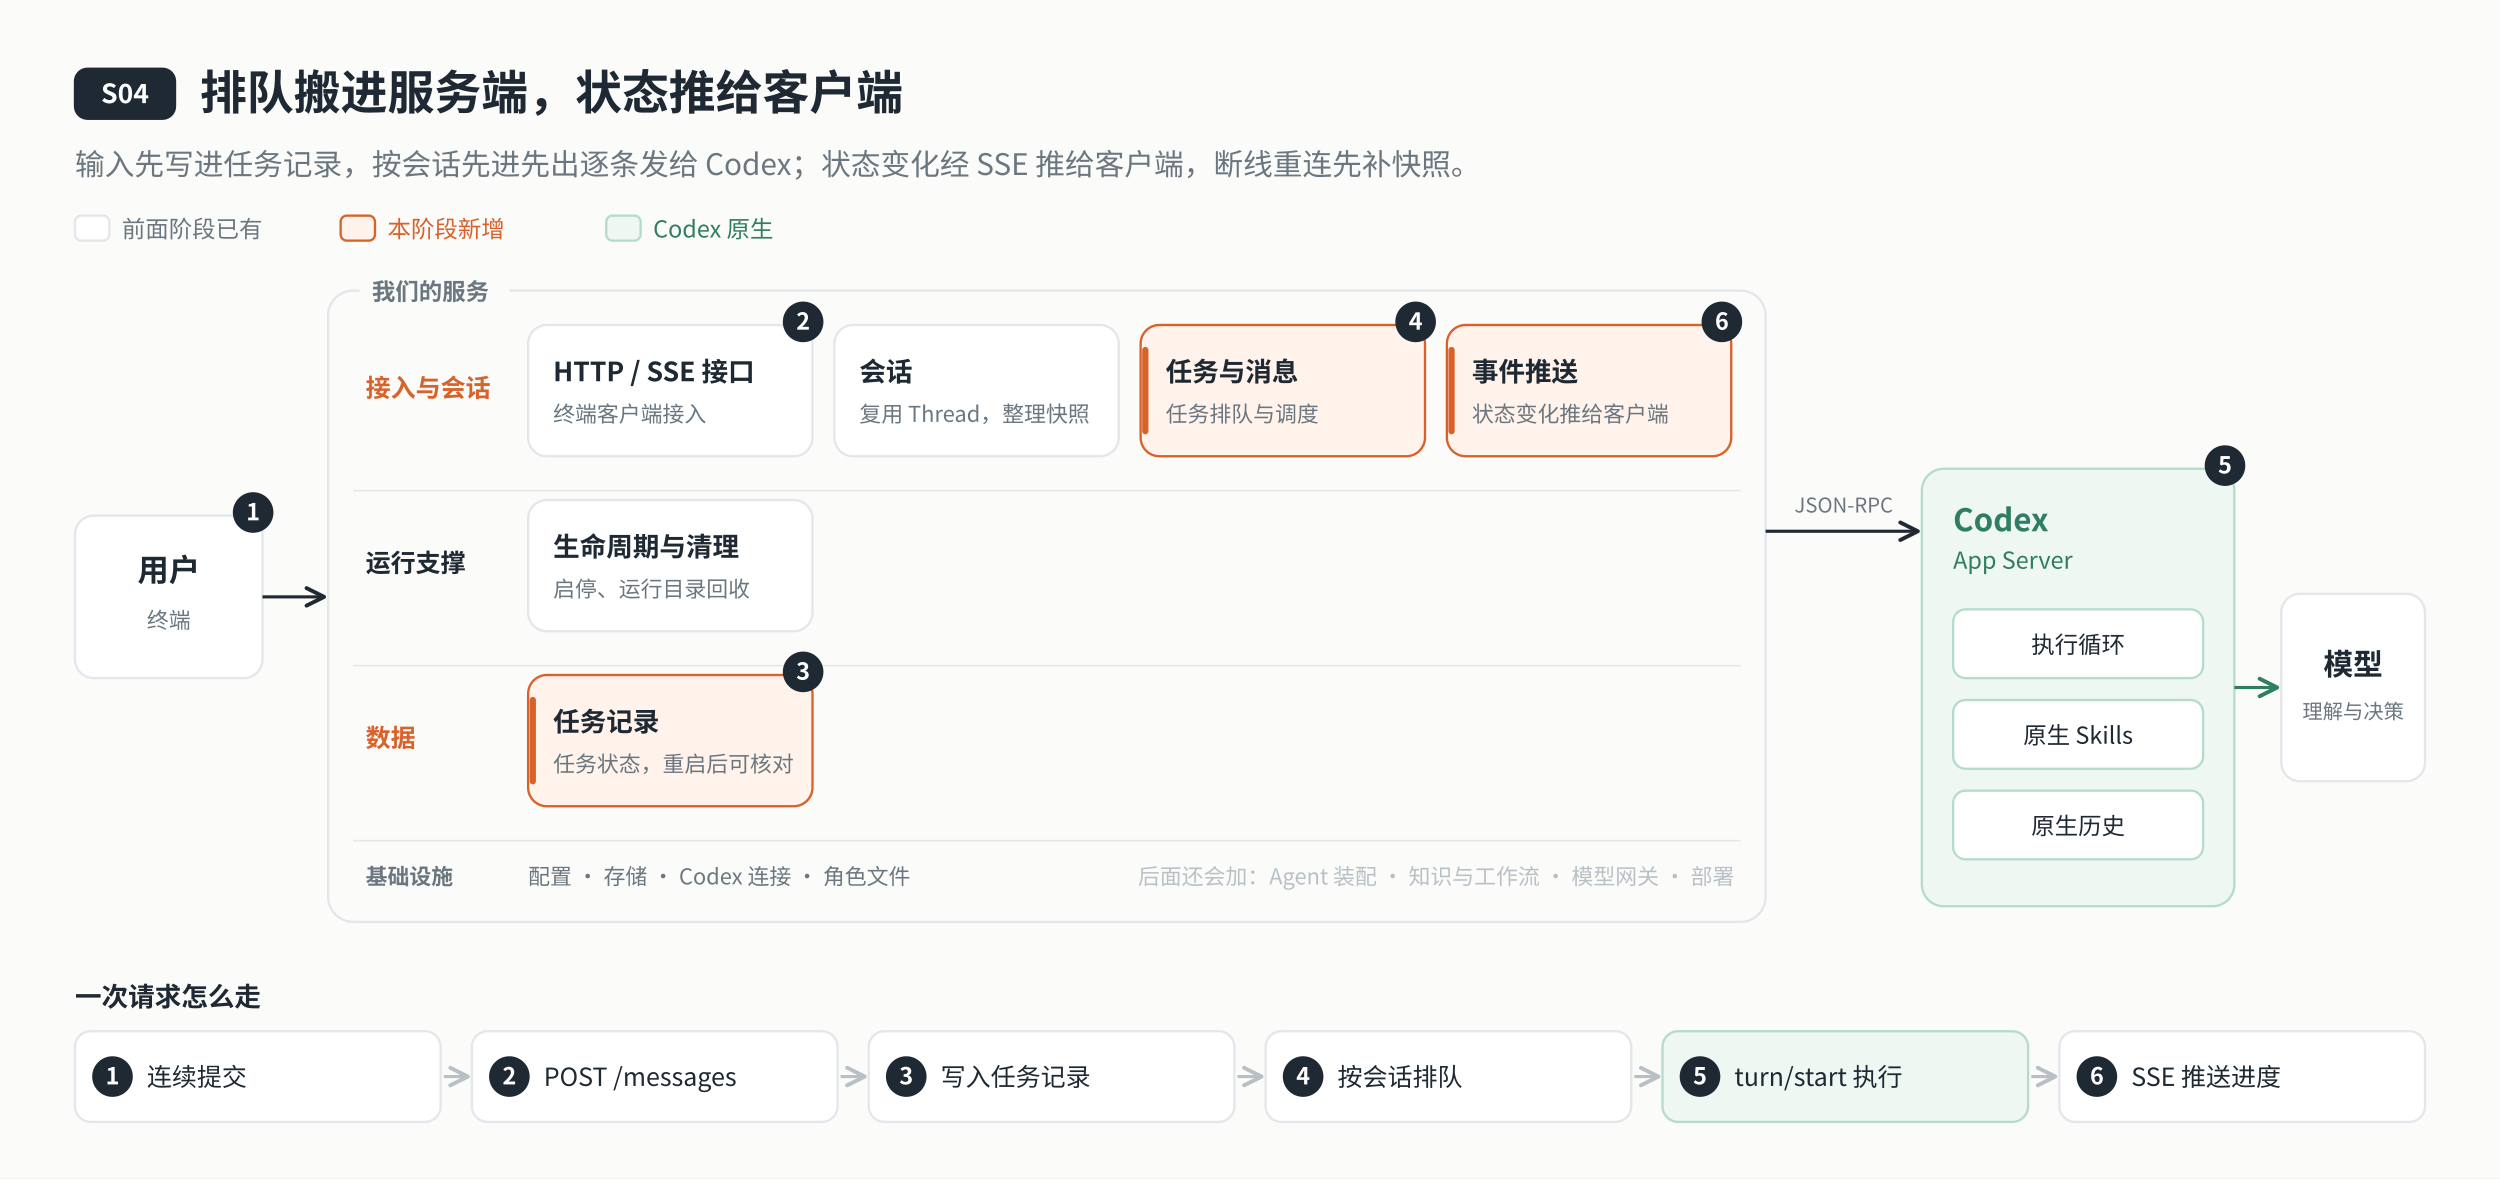
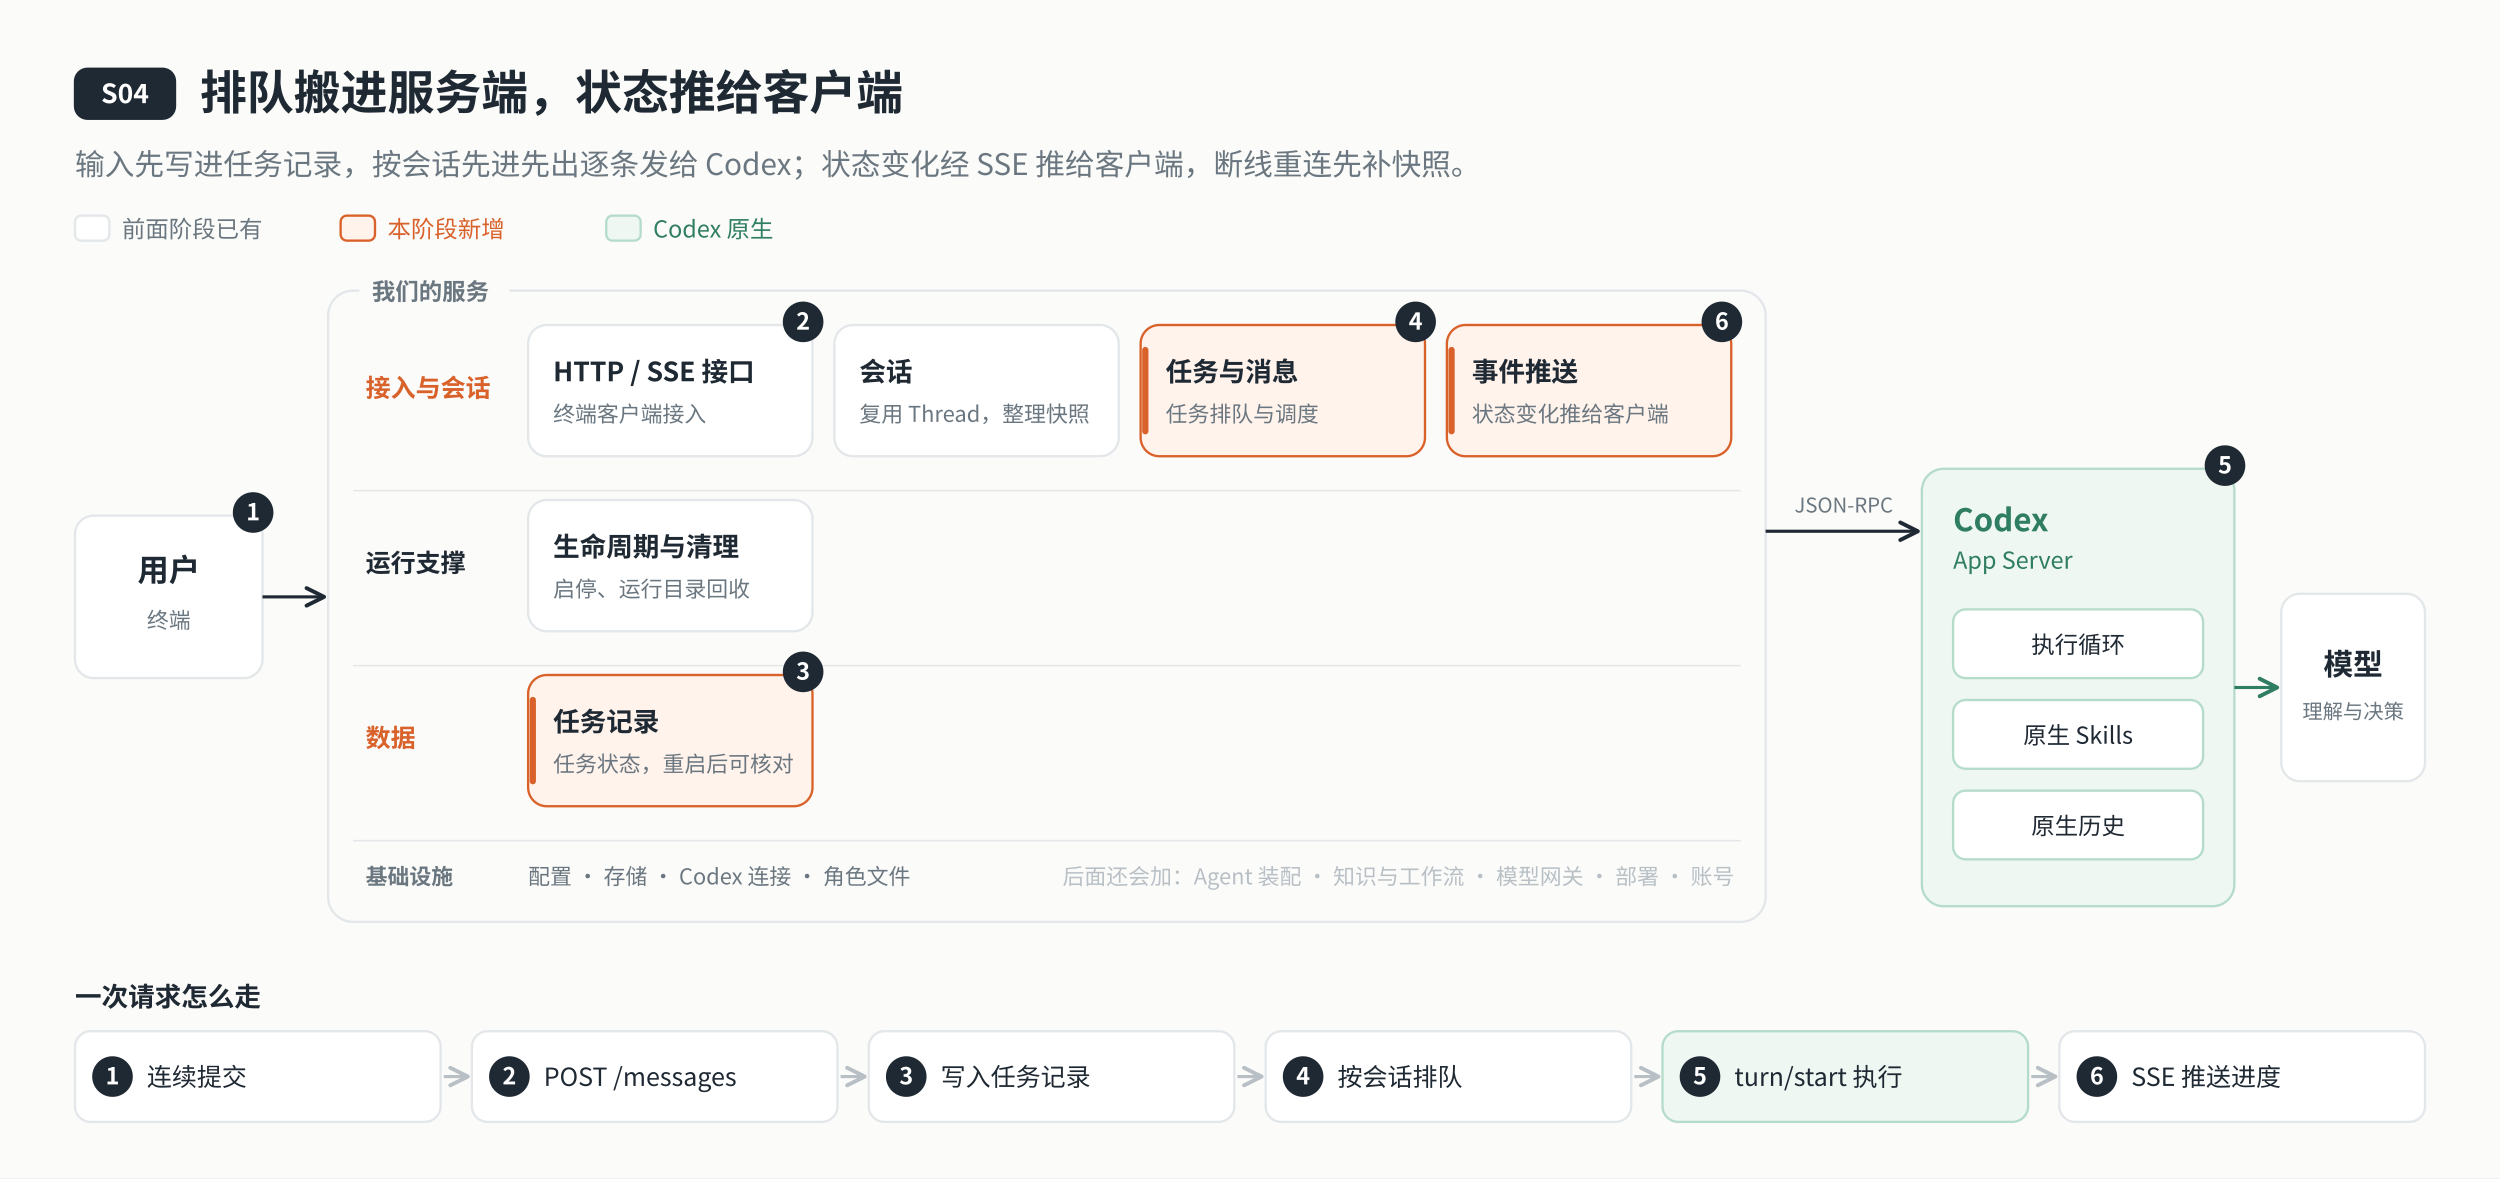
<svg xmlns="http://www.w3.org/2000/svg" width="1600" height="754" viewBox="0 0 1600 754" role="img" aria-labelledby="title desc">
  <defs>
    <marker id="mB8C0C6" viewBox="0 0 10 10" refX="8" refY="5" markerWidth="7" markerHeight="7" orient="auto-start-reverse">
      <path d="M1 1 L9 5 L1 9" fill="none" stroke="#B8C0C6" stroke-width="1.8" stroke-linecap="round" stroke-linejoin="round" />
    </marker>
    <marker id="m1F2933" viewBox="0 0 10 10" refX="8" refY="5" markerWidth="7" markerHeight="7" orient="auto-start-reverse">
      <path d="M1 1 L9 5 L1 9" fill="none" stroke="#1F2933" stroke-width="1.8" stroke-linecap="round" stroke-linejoin="round" />
    </marker>
    <marker id="m2F7D62" viewBox="0 0 10 10" refX="8" refY="5" markerWidth="7" markerHeight="7" orient="auto-start-reverse">
      <path d="M1 1 L9 5 L1 9" fill="none" stroke="#2F7D62" stroke-width="1.8" stroke-linecap="round" stroke-linejoin="round" />
    </marker>
  </defs>
  <g font-family="PingFang SC, Microsoft YaHei, Noto Sans CJK SC, sans-serif">
    <rect x="0" y="0" width="1600" height="754" fill="#FBFBF9" />
    <rect x="48" y="44" width="64" height="32" rx="8" fill="#1F2933" stroke="#1F2933" stroke-width="1.5" />
    <text x="80" y="66" font-size="17" fill="#fff" font-weight="700" text-anchor="middle">S04</text>
    <text x="128" y="70" font-size="30" fill="#1F2933" font-weight="700" text-anchor="start">排队搬进服务端，状态推给客户端</text>
    <text x="48" y="112" font-size="19" fill="#6B7780" font-weight="400" text-anchor="start">输入先写进任务记录，按会话先进先出逐条发给 Codex；状态变化经 SSE 推给客户端，断线重连先补快照。</text>
    <rect x="48" y="138" width="22" height="16" rx="4" fill="#FFFFFF" stroke="#E3E7EA" stroke-width="1.5" />
    <text x="78" y="152" font-size="15" fill="#6B7780" font-weight="400" text-anchor="start">前面阶段已有</text>
    <rect x="218" y="138" width="22" height="16" rx="4" fill="#FFF3EC" stroke="#D9622B" stroke-width="1.5" />
    <text x="248" y="152" font-size="15" fill="#D9622B" font-weight="400" text-anchor="start">本阶段新增</text>
    <rect x="388" y="138" width="22" height="16" rx="4" fill="#EEF7F2" stroke="#B5DCCB" stroke-width="1.5" />
    <text x="418" y="152" font-size="15" fill="#2F7D62" font-weight="400" text-anchor="start">Codex 原生</text>
    <rect x="48" y="330" width="120" height="104" rx="12" fill="#FFFFFF" stroke="#E3E7EA" stroke-width="1.5" />
    <text x="108" y="372" font-size="20" fill="#1F2933" font-weight="600" text-anchor="middle">用户</text>
    <text x="108" y="402" font-size="14" fill="#6B7780" font-weight="400" text-anchor="middle">终端</text>
    <rect x="210" y="186" width="920" height="404" rx="16" fill="none" stroke="#E3E7EA" stroke-width="1.5" />
    <rect x="230" y="175" width="96" height="22" fill="#FBFBF9" />
    <text x="238" y="192" font-size="15" fill="#6B7780" font-weight="600" text-anchor="start">我们的服务</text>
    <text x="234" y="254" font-size="16" fill="#D9622B" font-weight="600" text-anchor="start">接入与会话</text>
    <rect x="338" y="208" width="182" height="84" rx="12" fill="#FFFFFF" stroke="#E3E7EA" stroke-width="1.5" />
    <text x="354" y="244" font-size="17" fill="#1F2933" font-weight="600" text-anchor="start">HTTP / SSE 接口</text>
    <text x="354" y="270" font-size="14" fill="#6B7780" font-weight="400" text-anchor="start">终端客户端接入</text>
    <rect x="534" y="208" width="182" height="84" rx="12" fill="#FFFFFF" stroke="#E3E7EA" stroke-width="1.5" />
    <text x="550" y="244" font-size="17" fill="#1F2933" font-weight="600" text-anchor="start">会话</text>
    <text x="550" y="270" font-size="14" fill="#6B7780" font-weight="400" text-anchor="start">复用 Thread，整理快照</text>
    <rect x="730" y="208" width="182" height="84" rx="12" fill="#FFF3EC" stroke="#D9622B" stroke-width="1.5" />
    <rect x="731" y="222" width="4" height="56" rx="2" fill="#D9622B" />
    <text x="746" y="244" font-size="17" fill="#1F2933" font-weight="600" text-anchor="start">任务与消息</text>
    <text x="746" y="270" font-size="14" fill="#6B7780" font-weight="400" text-anchor="start">任务排队与调度</text>
    <rect x="926" y="208" width="182" height="84" rx="12" fill="#FFF3EC" stroke="#D9622B" stroke-width="1.5" />
    <rect x="927" y="222" width="4" height="56" rx="2" fill="#D9622B" />
    <text x="942" y="244" font-size="17" fill="#1F2933" font-weight="600" text-anchor="start">事件推送</text>
    <text x="942" y="270" font-size="14" fill="#6B7780" font-weight="400" text-anchor="start">状态变化推给客户端</text>
    <text x="234" y="366" font-size="16" fill="#1F2933" font-weight="600" text-anchor="start">运行支撑</text>
    <line x1="226" y1="314" x2="1114" y2="314" stroke="#E3E7EA" stroke-width="1" />
    <rect x="338" y="320" width="182" height="84" rx="12" fill="#FFFFFF" stroke="#E3E7EA" stroke-width="1.5" />
    <text x="354" y="356" font-size="17" fill="#1F2933" font-weight="600" text-anchor="start">生命周期与清理</text>
    <text x="354" y="382" font-size="14" fill="#6B7780" font-weight="400" text-anchor="start">启停、运行目录回收</text>
    <text x="234" y="478" font-size="16" fill="#D9622B" font-weight="600" text-anchor="start">数据</text>
    <line x1="226" y1="426" x2="1114" y2="426" stroke="#E3E7EA" stroke-width="1" />
    <rect x="338" y="432" width="182" height="84" rx="12" fill="#FFF3EC" stroke="#D9622B" stroke-width="1.5" />
    <rect x="339" y="446" width="4" height="56" rx="2" fill="#D9622B" />
    <text x="354" y="468" font-size="17" fill="#1F2933" font-weight="600" text-anchor="start">任务记录</text>
    <text x="354" y="494" font-size="14" fill="#6B7780" font-weight="400" text-anchor="start">任务状态，重启后可核对</text>
    <line x1="226" y1="538" x2="1114" y2="538" stroke="#E3E7EA" stroke-width="1" />
    <text x="234" y="566" font-size="14" fill="#6B7780" font-weight="600" text-anchor="start">基础设施</text>
    <text x="338" y="566" font-size="14" fill="#6B7780" font-weight="400" text-anchor="start">配置 · 存储 · Codex 连接 · 角色文件</text>
-     <text x="1110" y="566" font-size="14" fill="#B8C0C6" font-weight="400" text-anchor="end">后面还会加：Agent 装配 · 知识与工作流 · 模型网关 · 部署</text>
+     <text x="1110" y="566" font-size="14" fill="#B8C0C6" font-weight="400" text-anchor="end">后面还会加：Agent 装配 · 知识与工作流 · 模型网关 · 部署 · 账号</text>
    <rect x="1230" y="300" width="200" height="280" rx="14" fill="#EEF7F2" stroke="#B5DCCB" stroke-width="1.5" />
    <text x="1250" y="340" font-size="20" fill="#2F7D62" font-weight="700" text-anchor="start">Codex</text>
    <text x="1250" y="364" font-size="15" fill="#2F7D62" font-weight="400" text-anchor="start">App Server</text>
    <rect x="1250" y="390" width="160" height="44" rx="8" fill="#FFFFFF" stroke="#B5DCCB" stroke-width="1.5" />
    <text x="1330" y="418" font-size="15" fill="#1F2933" font-weight="500" text-anchor="middle">执行循环</text>
    <rect x="1250" y="448" width="160" height="44" rx="8" fill="#FFFFFF" stroke="#B5DCCB" stroke-width="1.5" />
    <text x="1330" y="476" font-size="15" fill="#1F2933" font-weight="500" text-anchor="middle">原生 Skills</text>
    <rect x="1250" y="506" width="160" height="44" rx="8" fill="#FFFFFF" stroke="#B5DCCB" stroke-width="1.5" />
    <text x="1330" y="534" font-size="15" fill="#1F2933" font-weight="500" text-anchor="middle">原生历史</text>
    <rect x="1460" y="380" width="92" height="120" rx="12" fill="#FFFFFF" stroke="#E3E7EA" stroke-width="1.5" />
    <text x="1506" y="432" font-size="19" fill="#1F2933" font-weight="600" text-anchor="middle">模型</text>
    <text x="1506" y="460" font-size="13" fill="#6B7780" font-weight="400" text-anchor="middle">理解与决策</text>
    <path d="M168,382 L206,382" fill="none" stroke="#1F2933" stroke-width="2" marker-end="url(#m1F2933)" />
    <path d="M1130,340 L1226,340" fill="none" stroke="#1F2933" stroke-width="2" marker-end="url(#m1F2933)" />
    <text x="1180" y="328" font-size="13" fill="#6B7780" font-weight="500" text-anchor="middle">JSON-RPC</text>
    <path d="M1430,440 L1456,440" fill="none" stroke="#2F7D62" stroke-width="2" marker-end="url(#m2F7D62)" />
    <circle cx="162" cy="328" r="13" fill="#1F2933" />
    <text x="162" y="333" font-size="15" fill="#fff" font-weight="700" text-anchor="middle">1</text>
    <circle cx="514" cy="206" r="13" fill="#1F2933" />
    <text x="514" y="211" font-size="15" fill="#fff" font-weight="700" text-anchor="middle">2</text>
    <circle cx="514" cy="430" r="13" fill="#1F2933" />
    <text x="514" y="435" font-size="15" fill="#fff" font-weight="700" text-anchor="middle">3</text>
    <circle cx="906" cy="206" r="13" fill="#1F2933" />
    <text x="906" y="211" font-size="15" fill="#fff" font-weight="700" text-anchor="middle">4</text>
    <circle cx="1424" cy="298" r="13" fill="#1F2933" />
    <text x="1424" y="303" font-size="15" fill="#fff" font-weight="700" text-anchor="middle">5</text>
    <circle cx="1102" cy="206" r="13" fill="#1F2933" />
    <text x="1102" y="211" font-size="15" fill="#fff" font-weight="700" text-anchor="middle">6</text>
    <text x="48" y="644" font-size="17" fill="#1F2933" font-weight="700" text-anchor="start">一次请求怎么走</text>
    <rect x="48" y="660" width="234" height="58" rx="10" fill="#FFFFFF" stroke="#E3E7EA" stroke-width="1.5" />
    <circle cx="72" cy="689" r="13" fill="#1F2933" />
    <text x="72" y="694" font-size="15" fill="#fff" font-weight="700" text-anchor="middle">1</text>
    <text x="94" y="695" font-size="16" fill="#1F2933" font-weight="500" text-anchor="start">连续提交</text>
    <path d="M284,689 L298,689" fill="none" stroke="#B8C0C6" stroke-width="2" marker-end="url(#mB8C0C6)" />
    <rect x="302" y="660" width="234" height="58" rx="10" fill="#FFFFFF" stroke="#E3E7EA" stroke-width="1.5" />
    <circle cx="326" cy="689" r="13" fill="#1F2933" />
    <text x="326" y="694" font-size="15" fill="#fff" font-weight="700" text-anchor="middle">2</text>
    <text x="348" y="695" font-size="16" fill="#1F2933" font-weight="500" text-anchor="start">POST /messages</text>
    <path d="M538,689 L552,689" fill="none" stroke="#B8C0C6" stroke-width="2" marker-end="url(#mB8C0C6)" />
    <rect x="556" y="660" width="234" height="58" rx="10" fill="#FFFFFF" stroke="#E3E7EA" stroke-width="1.5" />
    <circle cx="580" cy="689" r="13" fill="#1F2933" />
    <text x="580" y="694" font-size="15" fill="#fff" font-weight="700" text-anchor="middle">3</text>
    <text x="602" y="695" font-size="16" fill="#1F2933" font-weight="500" text-anchor="start">写入任务记录</text>
    <path d="M792,689 L806,689" fill="none" stroke="#B8C0C6" stroke-width="2" marker-end="url(#mB8C0C6)" />
    <rect x="810" y="660" width="234" height="58" rx="10" fill="#FFFFFF" stroke="#E3E7EA" stroke-width="1.5" />
    <circle cx="834" cy="689" r="13" fill="#1F2933" />
    <text x="834" y="694" font-size="15" fill="#fff" font-weight="700" text-anchor="middle">4</text>
    <text x="856" y="695" font-size="16" fill="#1F2933" font-weight="500" text-anchor="start">按会话排队</text>
    <path d="M1046,689 L1060,689" fill="none" stroke="#B8C0C6" stroke-width="2" marker-end="url(#mB8C0C6)" />
    <rect x="1064" y="660" width="234" height="58" rx="10" fill="#EEF7F2" stroke="#B5DCCB" stroke-width="1.5" />
    <circle cx="1088" cy="689" r="13" fill="#1F2933" />
    <text x="1088" y="694" font-size="15" fill="#fff" font-weight="700" text-anchor="middle">5</text>
    <text x="1110" y="695" font-size="16" fill="#1F2933" font-weight="500" text-anchor="start">turn/start 执行</text>
    <path d="M1300,689 L1314,689" fill="none" stroke="#B8C0C6" stroke-width="2" marker-end="url(#mB8C0C6)" />
    <rect x="1318" y="660" width="234" height="58" rx="10" fill="#FFFFFF" stroke="#E3E7EA" stroke-width="1.5" />
    <circle cx="1342" cy="689" r="13" fill="#1F2933" />
    <text x="1342" y="694" font-size="15" fill="#fff" font-weight="700" text-anchor="middle">6</text>
    <text x="1364" y="695" font-size="16" fill="#1F2933" font-weight="500" text-anchor="start">SSE 推送进度</text>
  </g>
</svg>
